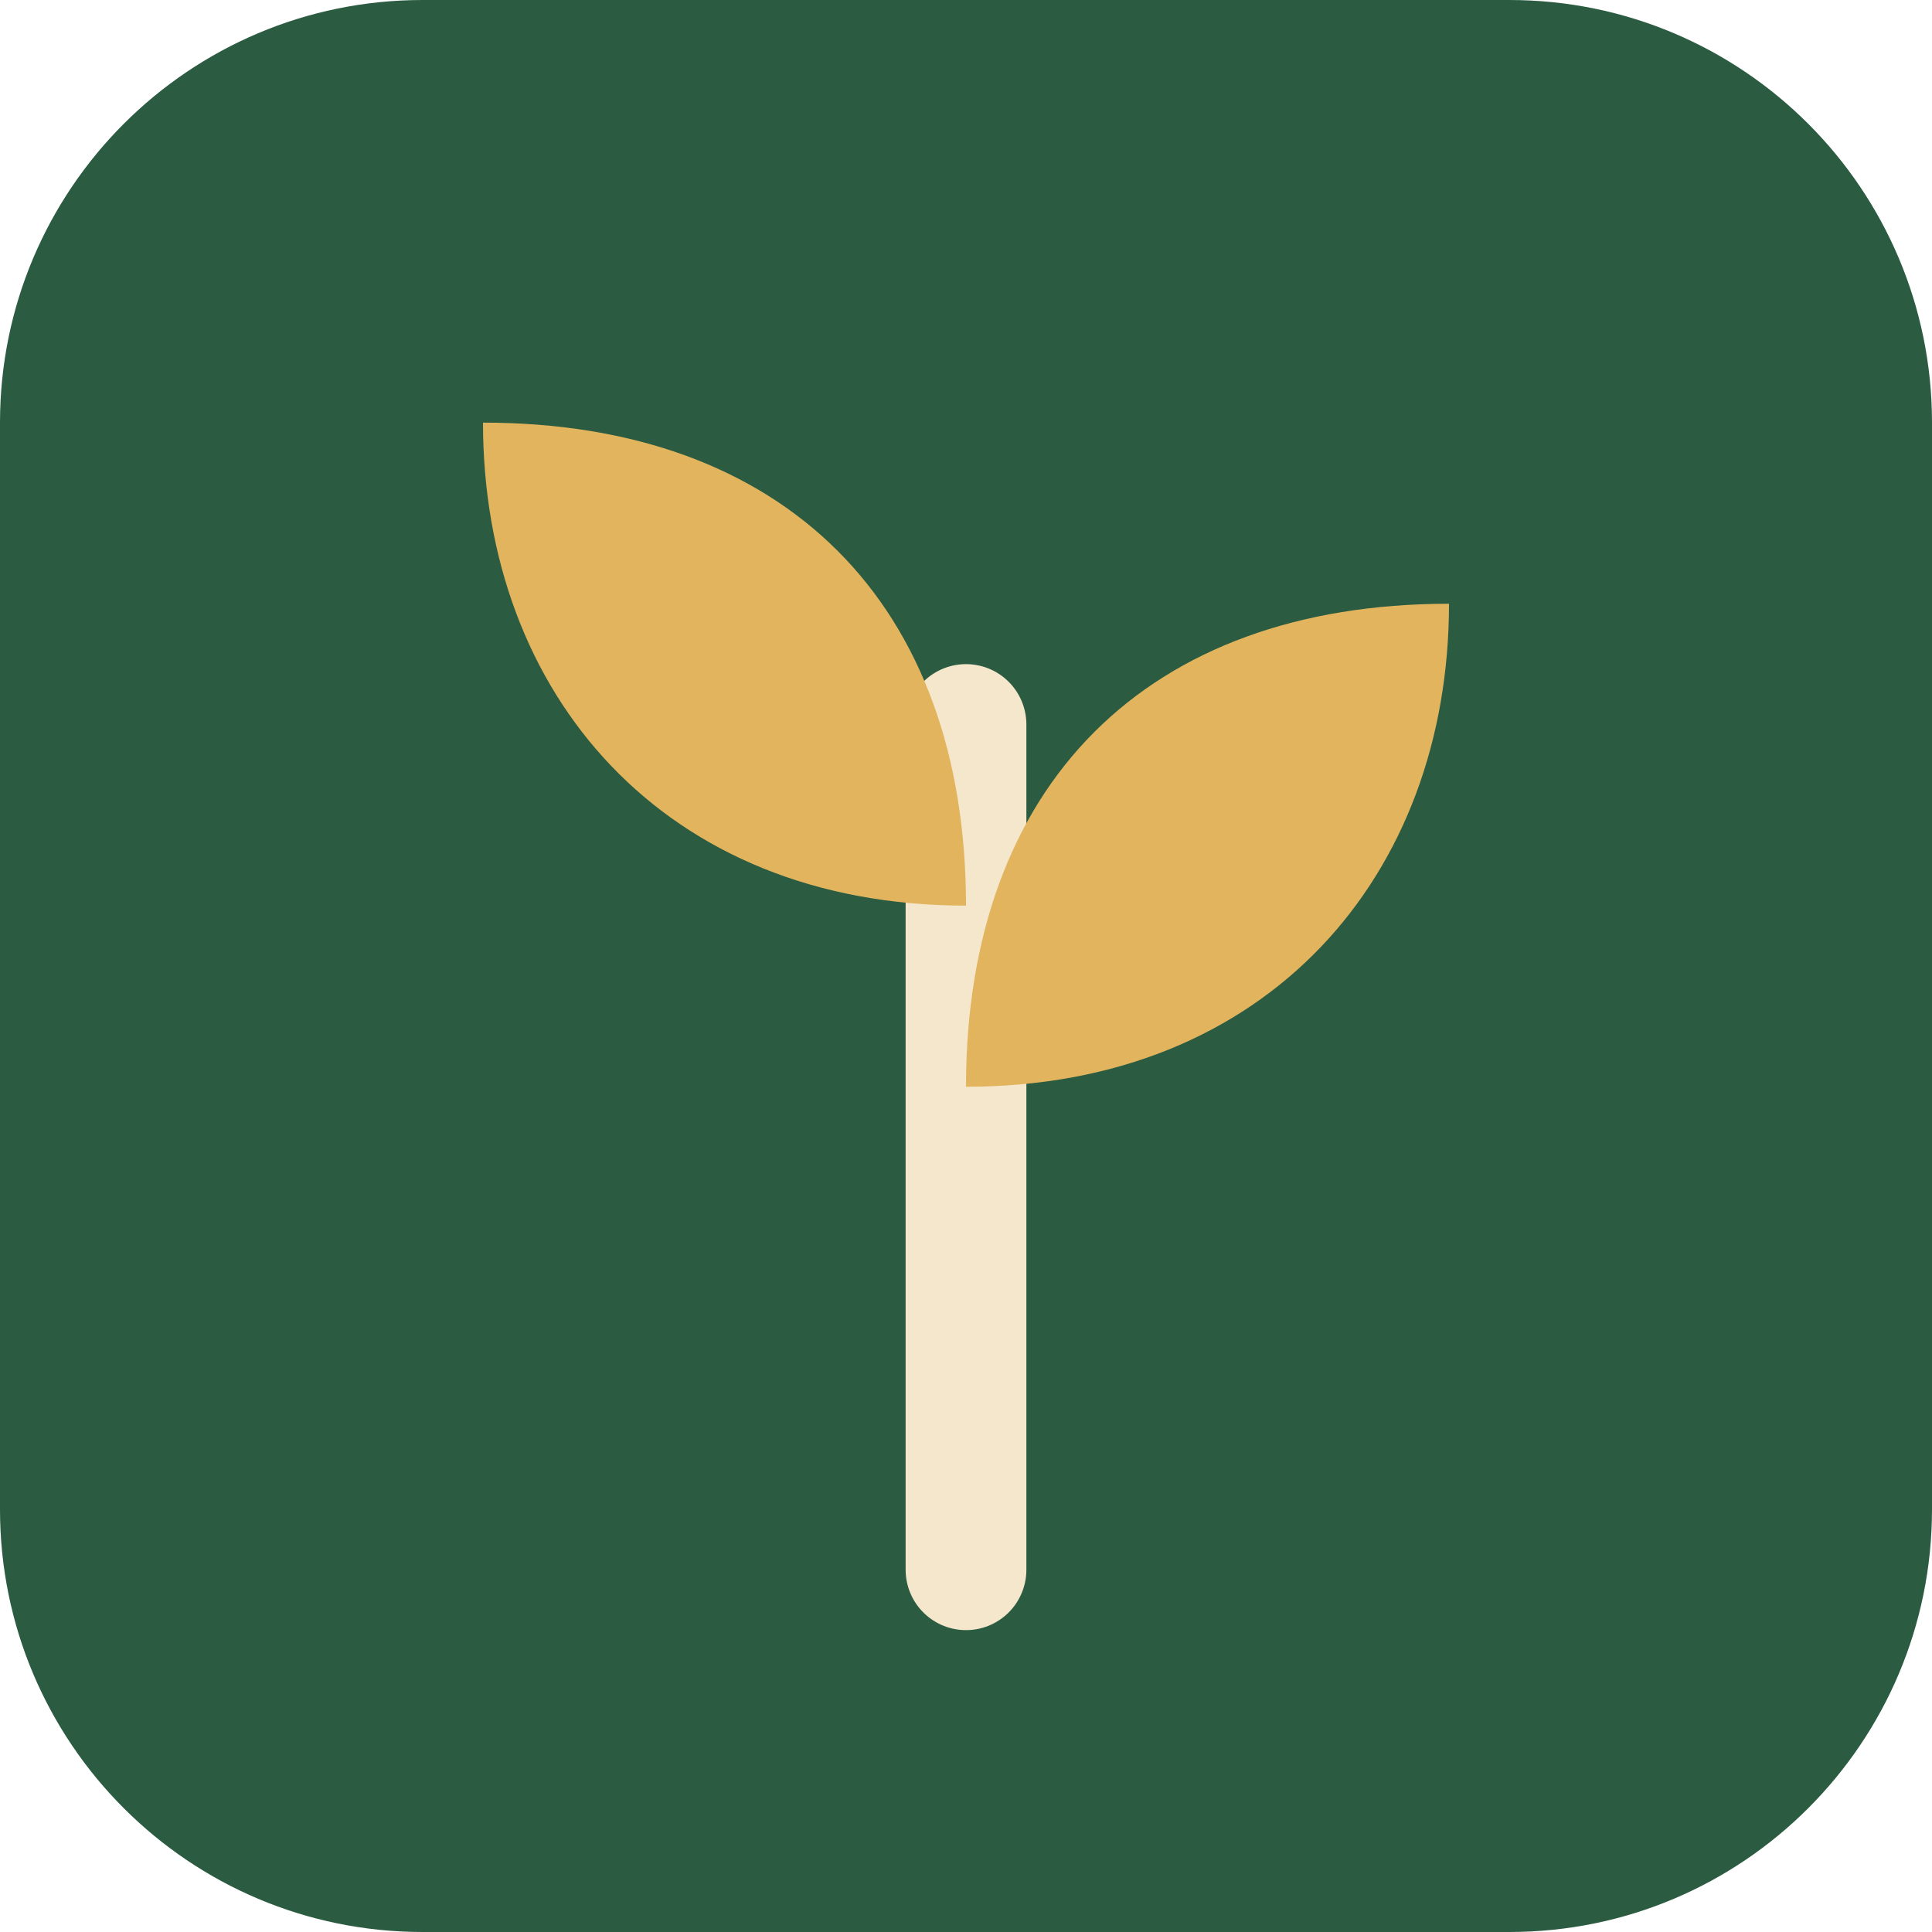
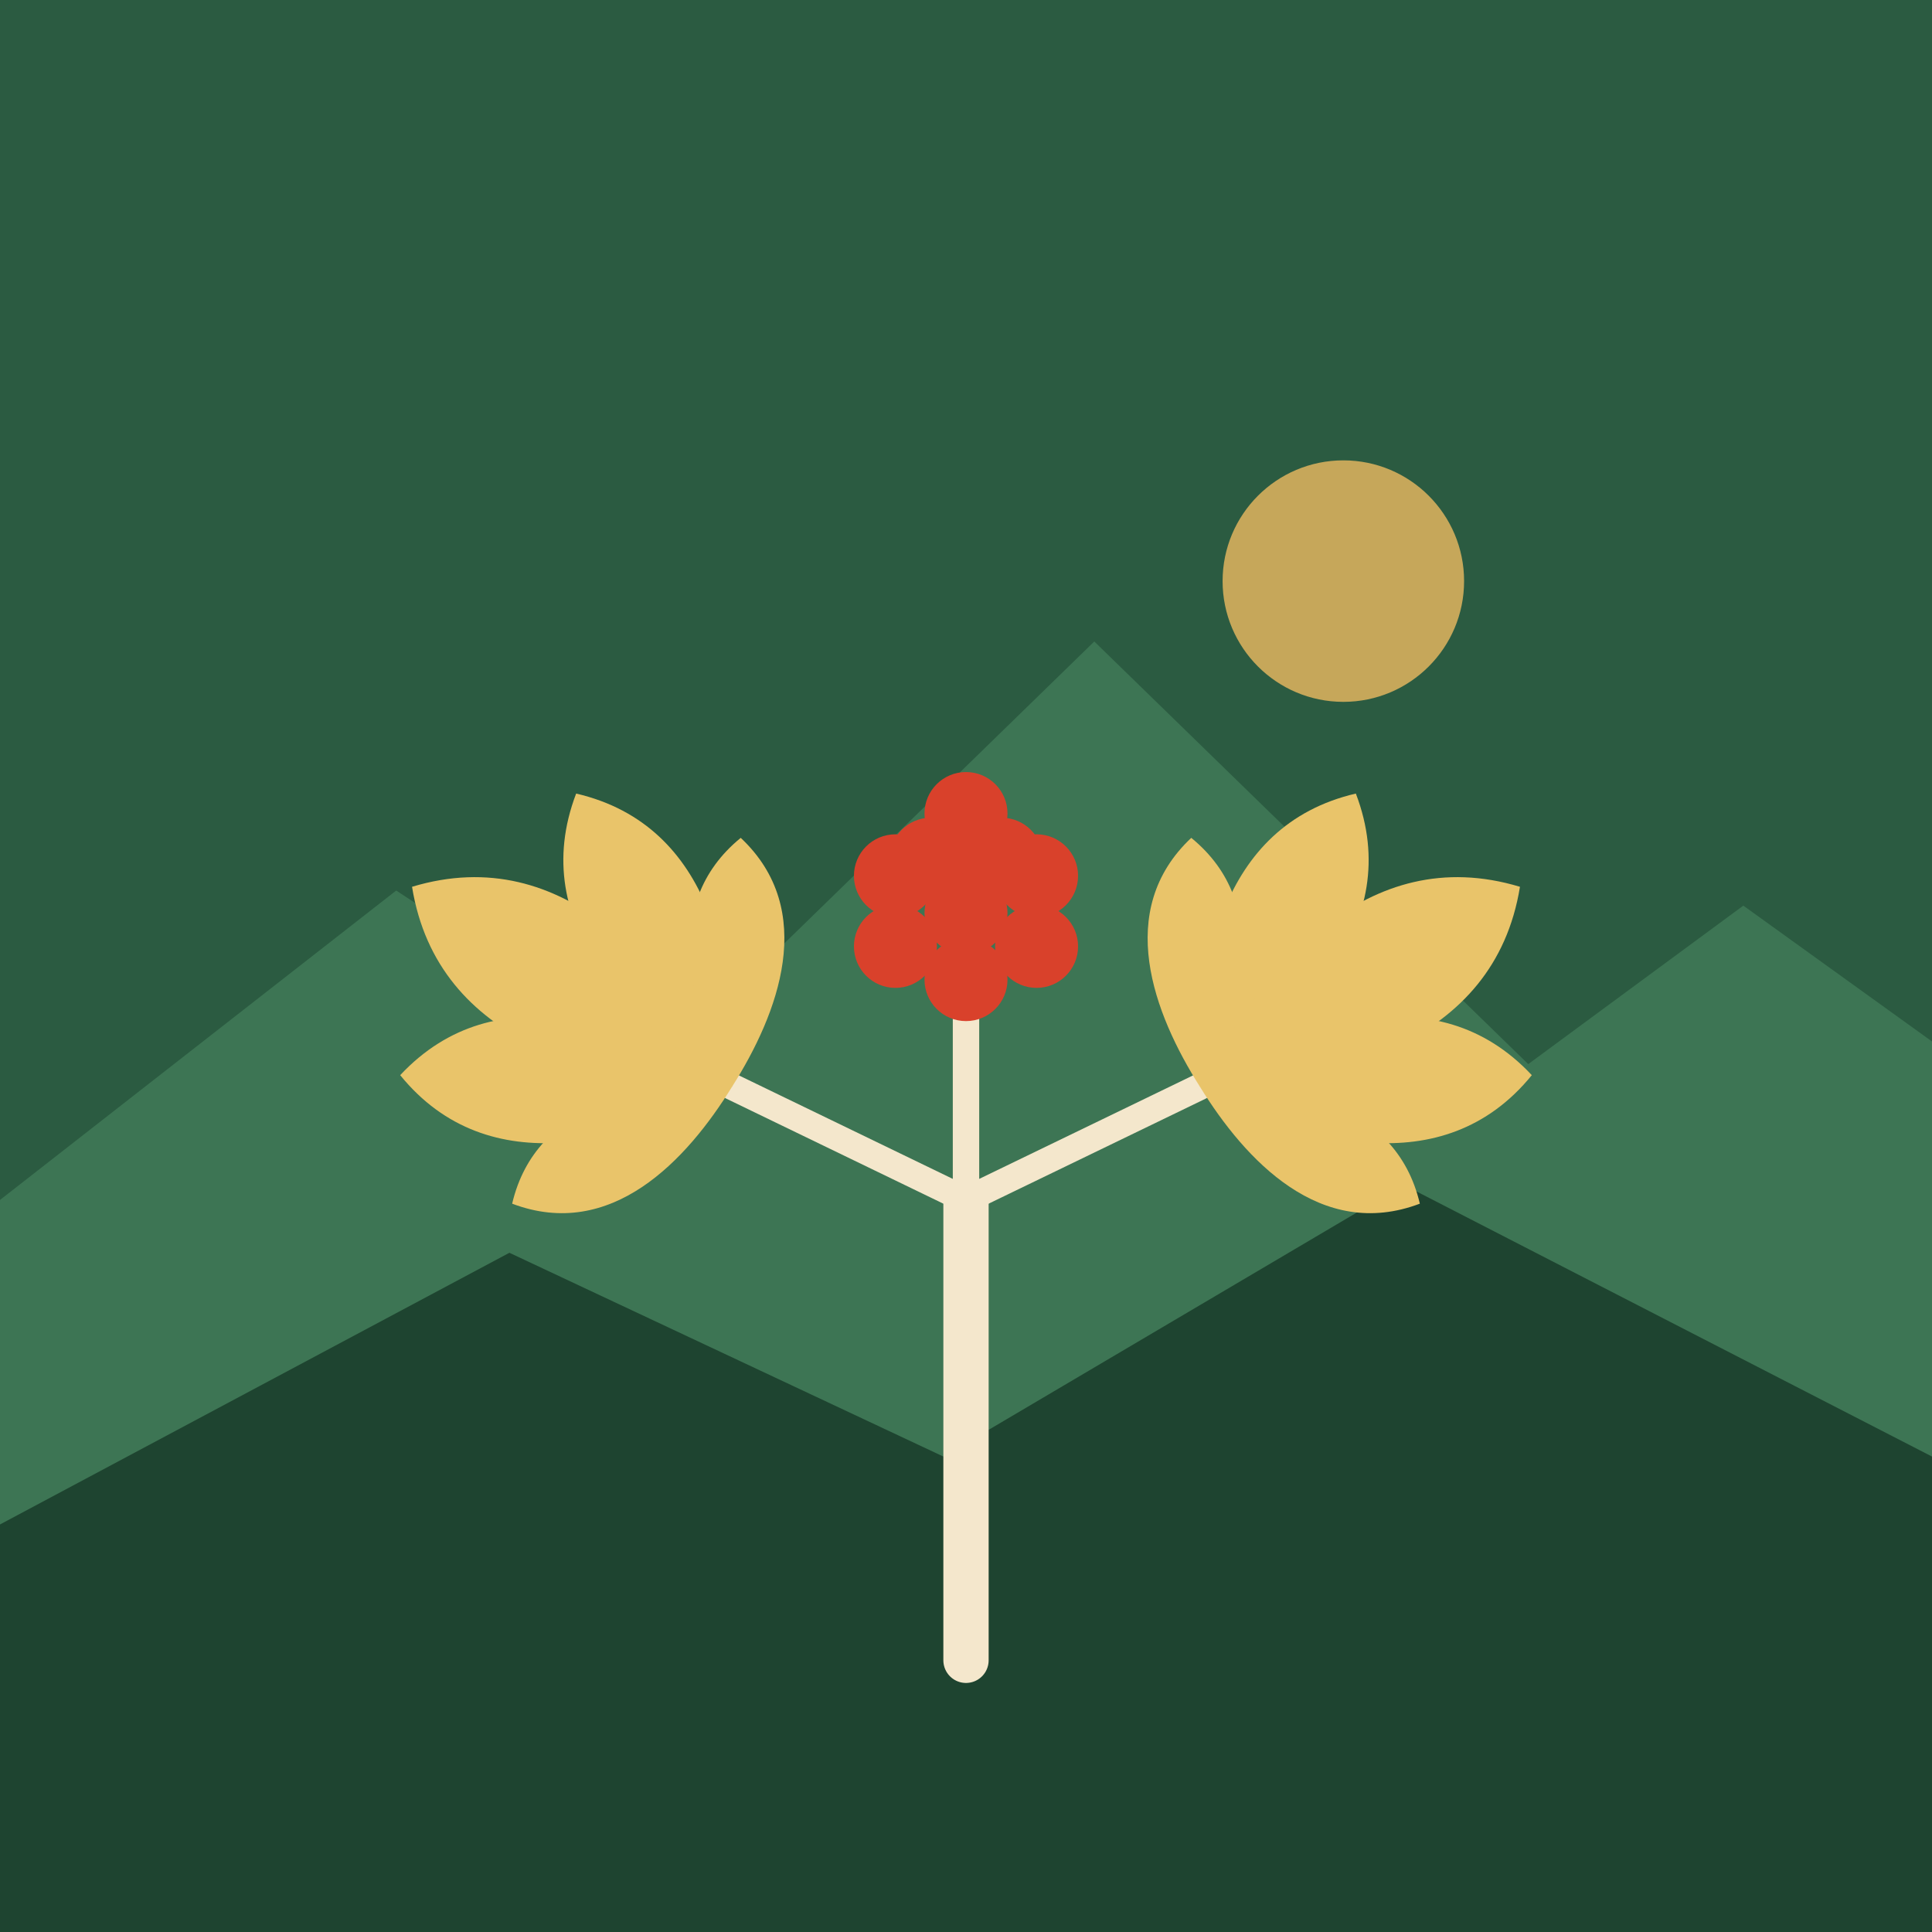
- <svg xmlns="http://www.w3.org/2000/svg" viewBox="0 0 64 64">
-   <rect width="64" height="64" rx="14" fill="#2B5B41" />
-   <path d="M32 52V24" stroke="#F4E7CC" stroke-width="4" stroke-linecap="round" />
-   <path d="M32 30c-10 0-16-7-16-16 10 0 16 6 16 16zM32 36c10 0 16-7 16-16-10 0-16 6-16 16z" fill="#E2B45E" />
+ <svg xmlns="http://www.w3.org/2000/svg" viewBox="0 0 512 512">
+   <rect width="512" height="512" fill="#2B5B41" />
+   <circle cx="356" cy="154" r="32" fill="#E2B45E" opacity=".85" />
+   <path d="M0 318 L105 236 L175 282 L290 170 L405 282 L462 240 L512 276 V512 H0Z" fill="#3D7554" />
+   <path d="M0 404 L135 332 L250 386 L372 314 L512 386 V512 H0Z" fill="#1E4430" />
+   <path d="M256 440 V318" stroke="#F4E7CC" stroke-width="12.0" stroke-linecap="round" />
+   <path d="M256 318 L194.0 288.0 M256 318 L318.0 288.0 M256 318 V256.0" stroke="#F4E7CC" stroke-width="7.0" stroke-linecap="round" />
+   <path d="M0 0 C11.6 -19.8 21.1 -47.5 0 -66.0 C-21.1 -47.5 -11.6 -19.8 0 0Z" fill="#E9C46A" transform="translate(194.0,288.0) rotate(-118)" />
+   <path d="M0 0 C15.5 -26.4 28.2 -63.4 0 -88.0 C-28.2 -63.4 -15.5 -26.4 0 0Z" fill="#E9C46A" transform="translate(194.0,288.0) rotate(-88)" />
+   <path d="M0 0 C17.6 -30.0 32.0 -72.0 0 -100.0 C-32.0 -72.0 -17.6 -30.0 0 0Z" fill="#E9C46A" transform="translate(194.0,288.0) rotate(-58)" />
+   <path d="M0 0 C15.5 -26.4 28.2 -63.4 0 -88.0 C-28.2 -63.4 -15.5 -26.4 0 0Z" fill="#E9C46A" transform="translate(194.0,288.0) rotate(-28)" />
+   <path d="M0 0 C11.6 -19.8 21.1 -47.5 0 -66.0 C-21.1 -47.5 -11.6 -19.8 0 0Z" fill="#E9C46A" transform="translate(194.0,288.0) rotate(2)" />
+   <path d="M0 0 C11.6 -19.8 21.1 -47.5 0 -66.0 C-21.1 -47.5 -11.6 -19.8 0 0Z" fill="#E9C46A" transform="translate(318.0,288.0) rotate(-2)" />
+   <path d="M0 0 C15.5 -26.4 28.2 -63.4 0 -88.0 C-28.2 -63.4 -15.5 -26.4 0 0Z" fill="#E9C46A" transform="translate(318.0,288.0) rotate(28)" />
+   <path d="M0 0 C17.6 -30.0 32.0 -72.0 0 -100.0 C-32.0 -72.0 -17.6 -30.0 0 0Z" fill="#E9C46A" transform="translate(318.0,288.0) rotate(58)" />
+   <path d="M0 0 C15.5 -26.4 28.2 -63.4 0 -88.0 C-28.2 -63.4 -15.5 -26.4 0 0Z" fill="#E9C46A" transform="translate(318.0,288.0) rotate(88)" />
+   <path d="M0 0 C11.6 -19.8 21.1 -47.5 0 -66.0 C-21.1 -47.5 -11.6 -19.8 0 0Z" fill="#E9C46A" transform="translate(318.0,288.0) rotate(118)" />
+   <circle cx="256.0" cy="242.0" r="11.0" fill="#D9412B" />
+   <circle cx="237.3" cy="250.8" r="11.0" fill="#D9412B" />
+   <circle cx="274.7" cy="250.8" r="11.0" fill="#D9412B" />
+   <circle cx="246.7" cy="227.7" r="11.0" fill="#D9412B" />
+   <circle cx="265.4" cy="227.7" r="11.0" fill="#D9412B" />
+   <circle cx="256.0" cy="259.6" r="11.0" fill="#D9412B" />
+   <circle cx="237.3" cy="232.1" r="11.0" fill="#D9412B" />
+   <circle cx="274.7" cy="232.1" r="11.0" fill="#D9412B" />
+   <circle cx="256.0" cy="215.6" r="11.0" fill="#D9412B" />
</svg>
